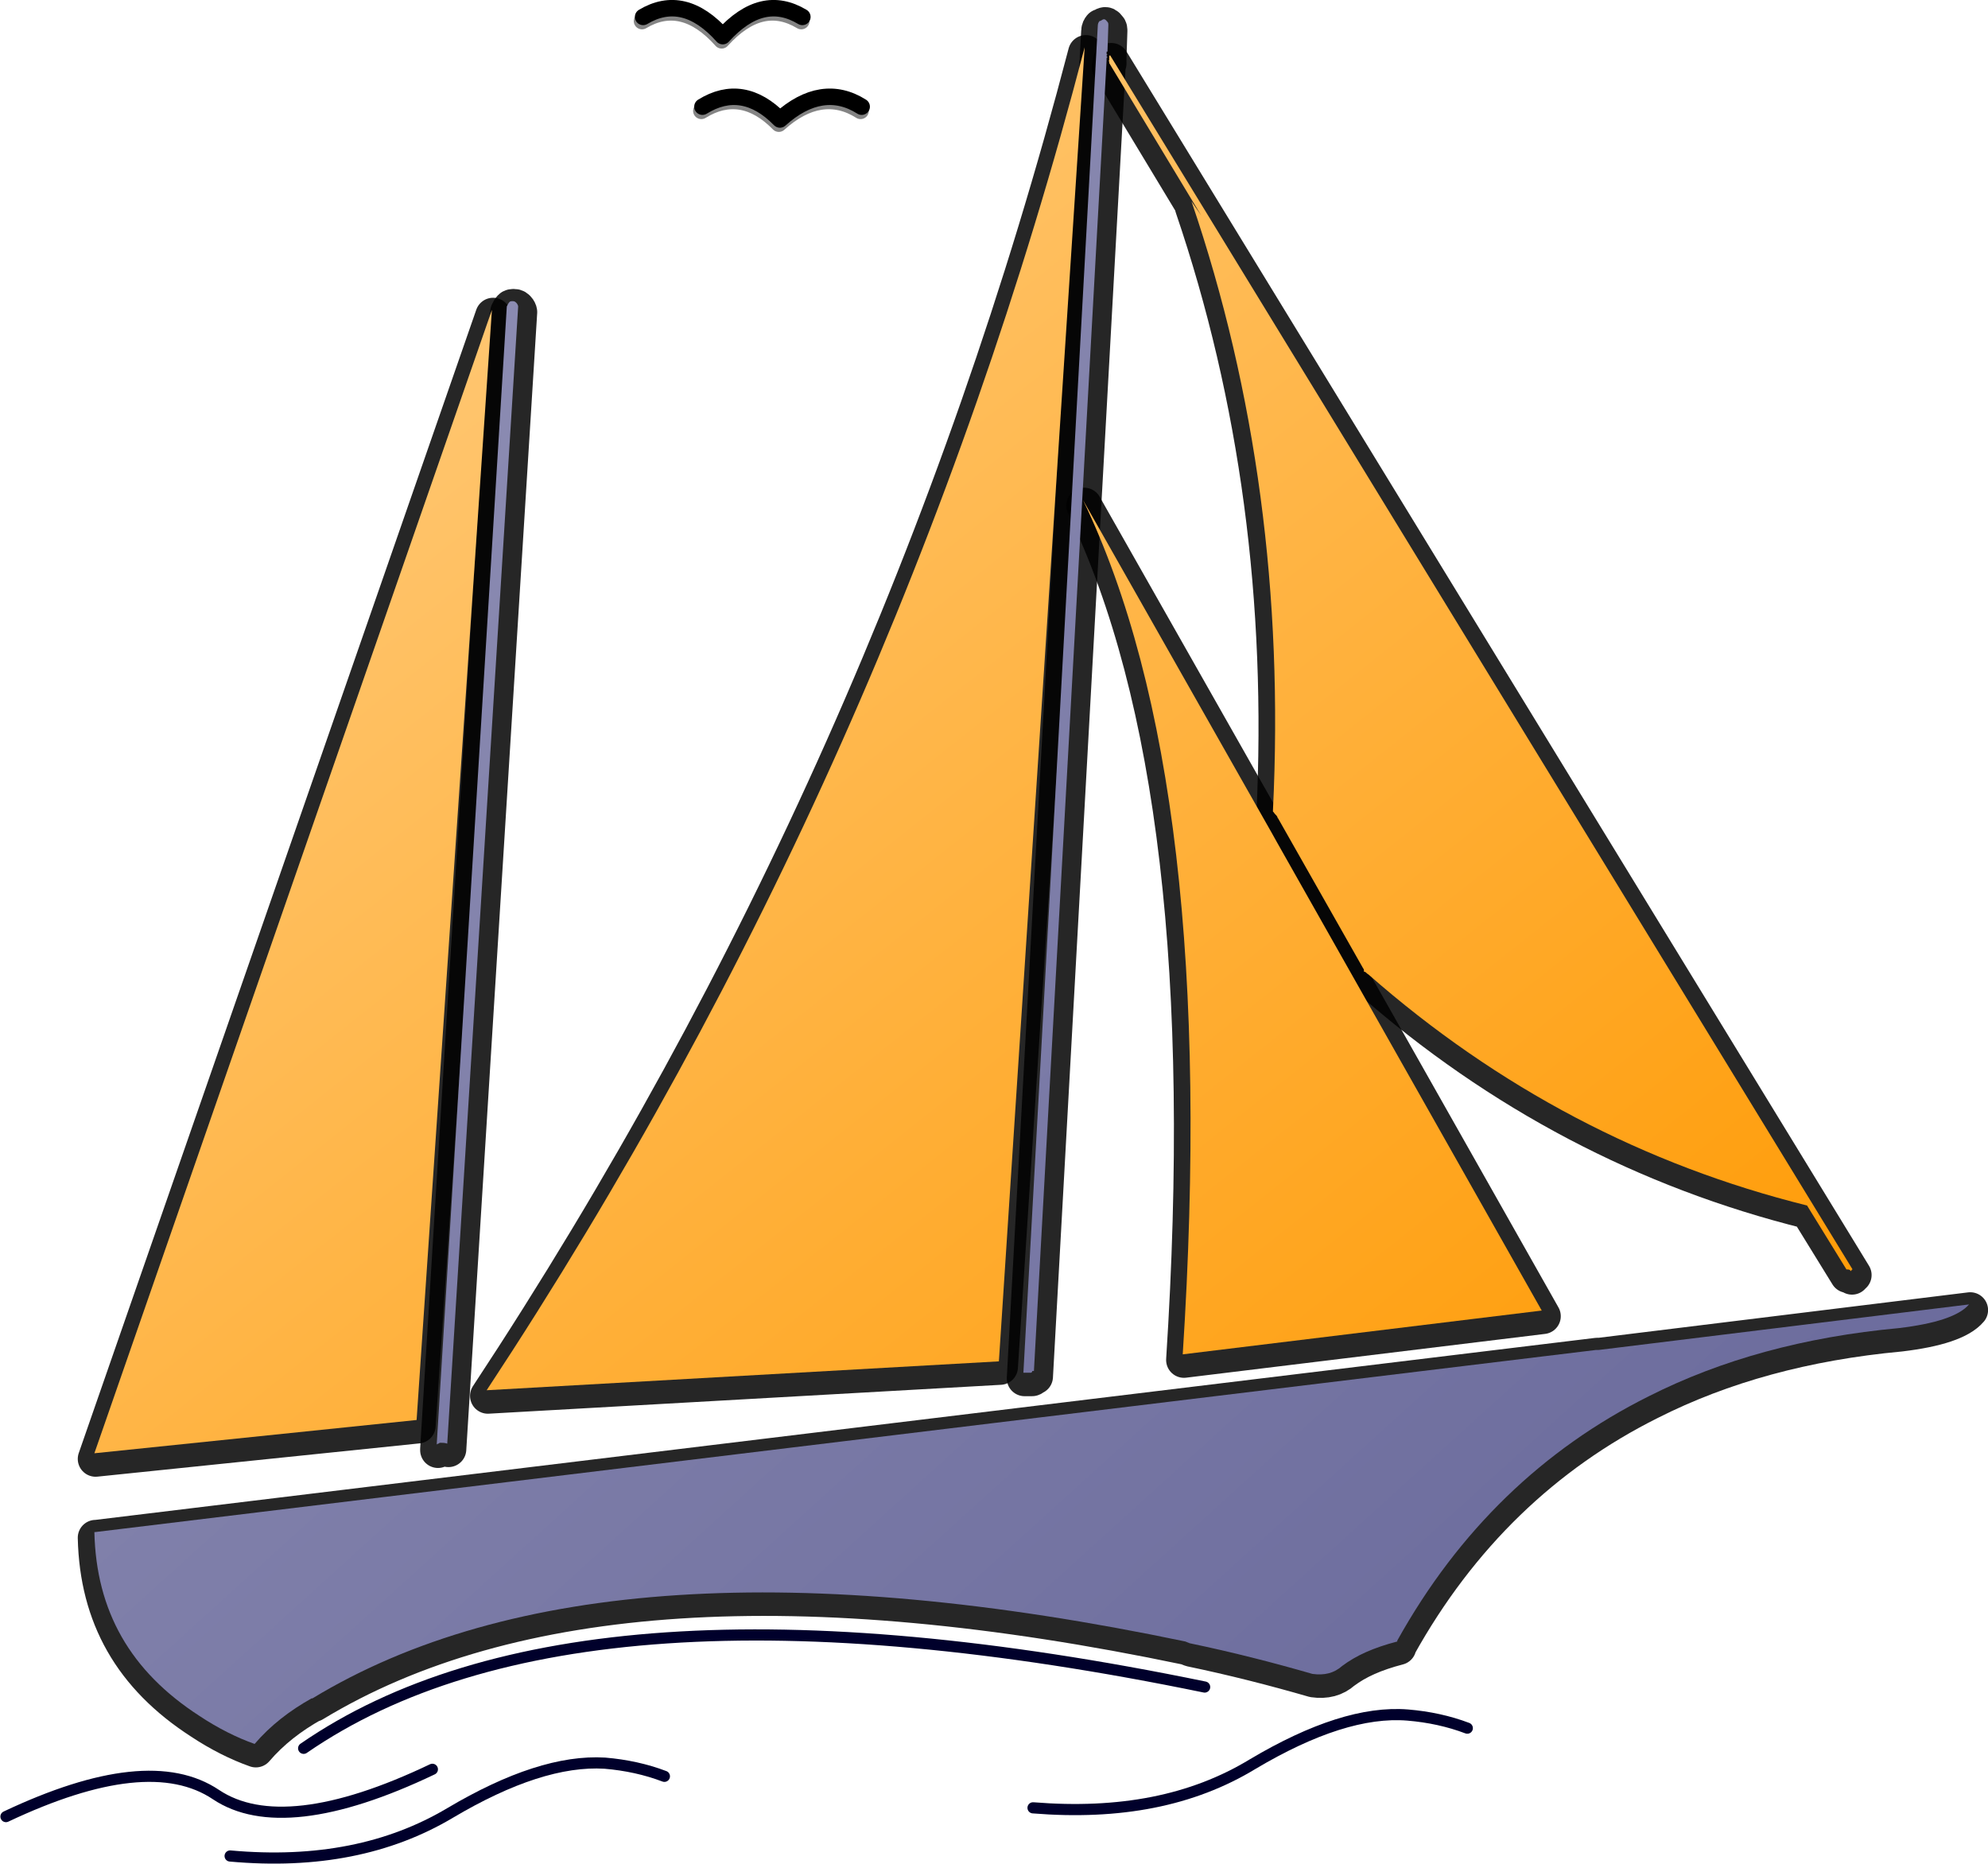
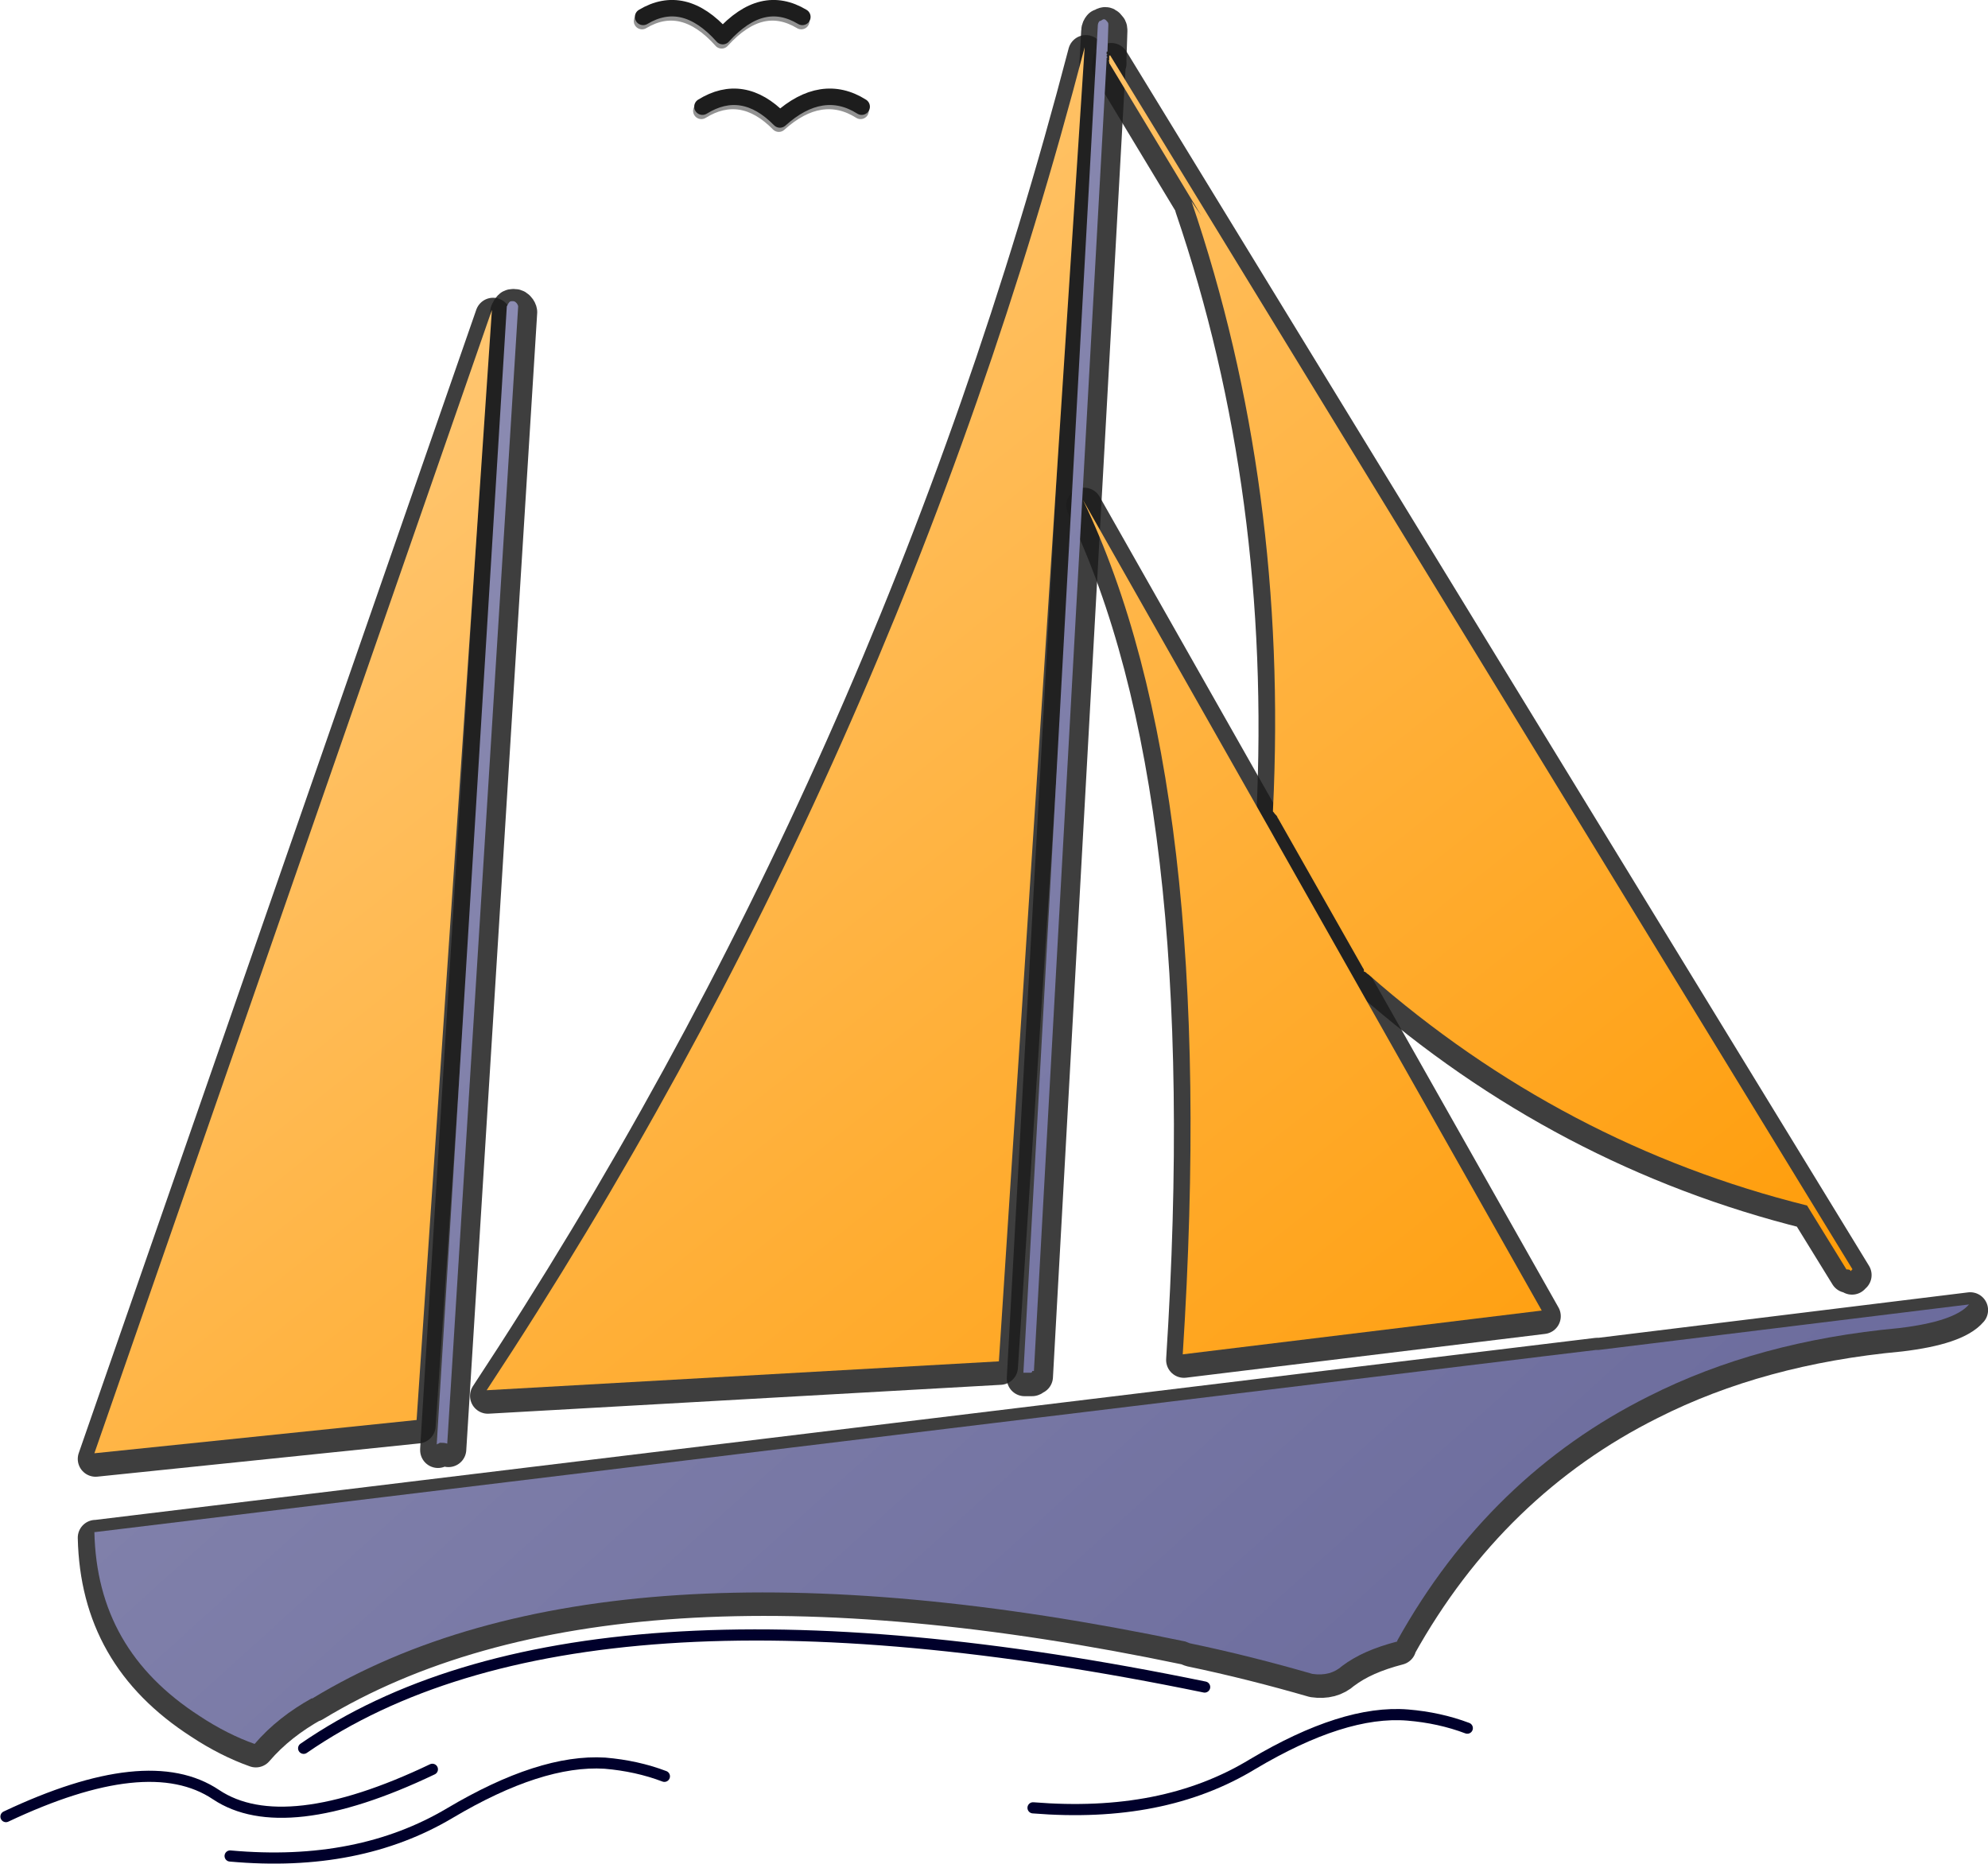
<svg xmlns="http://www.w3.org/2000/svg" xmlns:xlink="http://www.w3.org/1999/xlink" width="213.739" height="200.359" id="svg2896" version="1.1">
  <defs id="defs2898">
    <linearGradient id="linearGradient3910">
      <stop style="stop-color:#666699;stop-opacity:1;" offset="0" id="stop3912" />
      <stop style="stop-color:#ffffff;stop-opacity:1;" offset="1" id="stop3914" />
    </linearGradient>
    <linearGradient id="linearGradient3894">
      <stop style="stop-color:#ff9900;stop-opacity:1;" offset="0" id="stop3896" />
      <stop style="stop-color:#ffffff;stop-opacity:1;" offset="1" id="stop3898" />
    </linearGradient>
    <linearGradient xlink:href="#linearGradient3894" id="linearGradient3900" x1="962.807" y1="487.914" x2="239.323" y2="-422.628" gradientUnits="userSpaceOnUse" />
    <linearGradient xlink:href="#linearGradient3910" id="linearGradient3916" x1="996.753" y1="572.643" x2="-635.195" y2="-1226.594" gradientUnits="userSpaceOnUse" />
    <linearGradient xlink:href="#linearGradient3894" id="linearGradient5440" gradientUnits="userSpaceOnUse" x1="962.807" y1="487.914" x2="239.323" y2="-422.628" />
    <linearGradient xlink:href="#linearGradient3894" id="linearGradient5442" gradientUnits="userSpaceOnUse" x1="962.807" y1="487.914" x2="239.323" y2="-422.628" />
    <linearGradient xlink:href="#linearGradient3894" id="linearGradient5444" gradientUnits="userSpaceOnUse" x1="962.807" y1="487.914" x2="239.323" y2="-422.628" />
    <linearGradient xlink:href="#linearGradient3894" id="linearGradient5446" gradientUnits="userSpaceOnUse" x1="962.807" y1="487.914" x2="239.323" y2="-422.628" />
    <linearGradient xlink:href="#linearGradient3910" id="linearGradient5448" gradientUnits="userSpaceOnUse" x1="996.753" y1="572.643" x2="-635.195" y2="-1226.594" />
    <linearGradient xlink:href="#linearGradient3910" id="linearGradient5450" gradientUnits="userSpaceOnUse" x1="996.753" y1="572.643" x2="-635.195" y2="-1226.594" />
    <linearGradient xlink:href="#linearGradient3910" id="linearGradient5452" gradientUnits="userSpaceOnUse" x1="996.753" y1="572.643" x2="-635.195" y2="-1226.594" />
    <linearGradient id="linearGradient3910-9">
      <stop style="stop-color:#666699;stop-opacity:1;" offset="0" id="stop3912-4" />
      <stop style="stop-color:#666699;stop-opacity:0;" offset="1" id="stop3914-6" />
    </linearGradient>
    <linearGradient xlink:href="#linearGradient3910-9" id="linearGradient5452-6" gradientUnits="userSpaceOnUse" x1="996.753" y1="572.643" x2="-635.195" y2="-1226.594" />
  </defs>
  <g id="layer7" style="display:inline" transform="translate(-477.8717,-406.2371)">
-     <g id="g5704" style="fill:#000000;fill-opacity:0;stroke:#000000;stroke-width:10.394;stroke-linejoin:round;stroke-miterlimit:4;stroke-opacity:0.851;stroke-dasharray:none" transform="matrix(0.3688857,0,0,0.3688224,301.3556,383.1333)">
-       <g transform="translate(56,4.421875e-6)" style="fill:#000000;fill-opacity:0;stroke:#000000;stroke-width:10.394;stroke-linejoin:round;stroke-miterlimit:4;stroke-opacity:0.851;stroke-dasharray:none;display:inline" id="g3117-4">
-         <path style="fill:#000000;fill-opacity:0;stroke:#000000;stroke-width:10.394;stroke-linejoin:round;stroke-miterlimit:4;stroke-opacity:0.851;stroke-dasharray:none" id="path13-9" d="m 976.338,451.426 c 10.718,-1.278 17.603,-3.578 20.415,-6.898 l -107.942,13.272 h -0.511 -0.256 l -437.414,53.085 c 0,0 0,0 -0.256,0 0.512,22.97 10.464,40.575 30.624,53.594 5.365,3.564 10.974,6.375 16.082,8.164 4.588,-5.366 10.21,-9.698 16.586,-13.273 l 0,0 c 0.255,0 0.255,0 0.255,0 57.169,-34.699 142.142,-40.066 254.429,-16.584 l 1.275,0.511 c 12.255,2.55 24.25,5.609 35.733,8.931 3.565,0.51 6.376,-0.257 8.676,-2.301 4.076,-3.066 9.186,-5.352 16.072,-7.141 v -0.256 l 0,0 c 17.873,-32.155 42.62,-55.894 73.242,-71.199 21.183,-10.72 45.431,-17.357 72.99,-19.905 z" />
-         <path style="fill:#000000;fill-opacity:0;stroke:#000000;stroke-width:10.394;stroke-linejoin:round;stroke-miterlimit:4;stroke-opacity:0.851;stroke-dasharray:none" id="path17-8" d="m 573.379,152.59 c -0.255,-0.256 -0.511,-0.51 -1.011,-0.51 -0.512,0 -0.767,0 -1.021,0.254 -0.257,0.256 -0.511,0.768 -0.767,1.277 l -20.415,331.493 c 0,0 0,0 0,0.256 l 0,0 c 0.256,-0.256 0.51,-0.256 0.51,-0.256 0,0 0.257,-0.252 0.511,-0.252 0.769,0 1.268,0 2.033,0.252 l 20.671,-331.493 c 0,-0.256 -0.254,-0.765 -0.511,-1.021 z" />
-         <path style="fill:#000000;fill-opacity:0;stroke:#000000;stroke-width:10.394;stroke-linejoin:round;stroke-miterlimit:4;stroke-opacity:0.851;stroke-dasharray:none" id="path21-2" d="m 745.645,70.673 c -0.256,-0.257 -0.512,-0.768 -1.021,-0.768 -0.512,0 -0.768,0.511 -1.277,0.511 -0.256,0.257 -0.513,0.766 -0.513,1.277 l -21.69,392.743 c 0,0 0.254,0 0.51,0 0.511,0 1.021,0 1.533,0 0.254,0 0.254,0 0.511,-0.259 0,0 0,0 0,-0.246 0.256,0 0.512,0 0.512,0 l 0,0 21.181,-382.03 0,0 0,0 0,0 c 0,-0.511 0,-0.511 0,-0.511 0,0 0,0 0,-0.256 0,0 0,0 0.256,0 -0.256,-0.255 -0.256,-0.255 -0.256,-0.255 0,0 0,0 0.256,0 -0.256,-0.257 -0.256,-0.257 -0.256,-0.257 0,-0.254 0,-0.254 0.256,-0.511 -0.256,0 -0.256,0 -0.256,-0.257 l 0,0 c 0,0 0,0 0,-0.252 0,0 0,0 0.256,0 -0.256,0 -0.256,0 -0.256,-0.257 0,0 0,0 0.256,0 l 0.255,-7.653 c -0.002,-0.51 -0.002,-0.764 -0.257,-1.019 z" />
+     <g id="g5704" style="fill:#1d1d1d;fill-opacity:0;stroke:#1d1d1d;stroke-width:10.394;stroke-linejoin:round;stroke-miterlimit:4;stroke-opacity:0.851;stroke-dasharray:none" transform="matrix(0.3688857,0,0,0.3688224,301.3556,383.1333)">
+       <g transform="translate(56,4.421875e-6)" style="fill:#1d1d1d;fill-opacity:0;stroke:#1d1d1d;stroke-width:10.394;stroke-linejoin:round;stroke-miterlimit:4;stroke-opacity:0.851;stroke-dasharray:none;display:inline" id="g3117-4">
+         <path style="fill:#1d1d1d;fill-opacity:0;stroke:#1d1d1d;stroke-width:10.394;stroke-linejoin:round;stroke-miterlimit:4;stroke-opacity:0.851;stroke-dasharray:none" id="path13-9" d="m 976.338,451.426 c 10.718,-1.278 17.603,-3.578 20.415,-6.898 l -107.942,13.272 h -0.511 -0.256 l -437.414,53.085 c 0,0 0,0 -0.256,0 0.512,22.97 10.464,40.575 30.624,53.594 5.365,3.564 10.974,6.375 16.082,8.164 4.588,-5.366 10.21,-9.698 16.586,-13.273 l 0,0 c 0.255,0 0.255,0 0.255,0 57.169,-34.699 142.142,-40.066 254.429,-16.584 l 1.275,0.511 c 12.255,2.55 24.25,5.609 35.733,8.931 3.565,0.51 6.376,-0.257 8.676,-2.301 4.076,-3.066 9.186,-5.352 16.072,-7.141 v -0.256 l 0,0 c 17.873,-32.155 42.62,-55.894 73.242,-71.199 21.183,-10.72 45.431,-17.357 72.99,-19.905 z" />
+         <path style="fill:#1d1d1d;fill-opacity:0;stroke:#1d1d1d;stroke-width:10.394;stroke-linejoin:round;stroke-miterlimit:4;stroke-opacity:0.851;stroke-dasharray:none" id="path17-8" d="m 573.379,152.59 c -0.255,-0.256 -0.511,-0.51 -1.011,-0.51 -0.512,0 -0.767,0 -1.021,0.254 -0.257,0.256 -0.511,0.768 -0.767,1.277 l -20.415,331.493 c 0,0 0,0 0,0.256 l 0,0 c 0.256,-0.256 0.51,-0.256 0.51,-0.256 0,0 0.257,-0.252 0.511,-0.252 0.769,0 1.268,0 2.033,0.252 l 20.671,-331.493 c 0,-0.256 -0.254,-0.765 -0.511,-1.021 z" />
+         <path style="fill:#1d1d1d;fill-opacity:0;stroke:#1d1d1d;stroke-width:10.394;stroke-linejoin:round;stroke-miterlimit:4;stroke-opacity:0.851;stroke-dasharray:none" id="path21-2" d="m 745.645,70.673 c -0.256,-0.257 -0.512,-0.768 -1.021,-0.768 -0.512,0 -0.768,0.511 -1.277,0.511 -0.256,0.257 -0.513,0.766 -0.513,1.277 l -21.69,392.743 c 0,0 0.254,0 0.51,0 0.511,0 1.021,0 1.533,0 0.254,0 0.254,0 0.511,-0.259 0,0 0,0 0,-0.246 0.256,0 0.512,0 0.512,0 l 0,0 21.181,-382.03 0,0 0,0 0,0 c 0,-0.511 0,-0.511 0,-0.511 0,0 0,0 0,-0.256 0,0 0,0 0.256,0 -0.256,-0.255 -0.256,-0.255 -0.256,-0.255 0,0 0,0 0.256,0 -0.256,-0.257 -0.256,-0.257 -0.256,-0.257 0,-0.254 0,-0.254 0.256,-0.511 -0.256,0 -0.256,0 -0.256,-0.257 l 0,0 c 0,0 0,0 0,-0.252 0,0 0,0 0.256,0 -0.256,0 -0.256,0 -0.256,-0.257 0,0 0,0 0.256,0 l 0.255,-7.653 c -0.002,-0.51 -0.002,-0.764 -0.257,-1.019 z" />
      </g>
-       <g transform="translate(56,4.421875e-6)" style="fill:#000000;fill-opacity:0;stroke:#000000;stroke-width:10.394;stroke-linejoin:round;stroke-miterlimit:4;stroke-opacity:0.851;stroke-dasharray:none;display:inline" id="g3111-4">
-         <path style="fill:#000000;fill-opacity:0;stroke:#000000;stroke-width:10.394;stroke-linejoin:round;stroke-miterlimit:4;stroke-opacity:0.851;stroke-dasharray:none;display:inline" id="path11-5" d="m 794.896,309.538 -1.277,-2.299 -55.127,-97.236 c 26.547,55.128 36.243,138.066 29.092,249.076 l 104.632,-12.764 -77.32,-136.777 z" />
-         <path style="fill:#000000;fill-opacity:0;stroke:#000000;stroke-width:10.394;stroke-linejoin:round;stroke-miterlimit:4;stroke-opacity:0.851;stroke-dasharray:none;display:inline" id="path15-2" d="m 714.001,461.122 25.001,-383.053 c -36.487,139.854 -94.424,270.257 -174.297,391.473 l 149.296,-8.42 z" />
-         <path style="fill:#000000;fill-opacity:0;stroke:#000000;stroke-width:10.394;stroke-linejoin:round;stroke-miterlimit:4;stroke-opacity:0.851;stroke-dasharray:none;display:inline" id="path19-9" d="m 544.289,478.215 0,0 21.947,-323.581 -115.862,333.28 93.915,-9.699 z" />
-         <path style="fill:#000000;fill-opacity:0;stroke:#000000;stroke-width:10.394;stroke-linejoin:round;stroke-miterlimit:4;stroke-opacity:0.851;stroke-dasharray:none;display:inline" id="path25-9" d="m 746.401,80.369 0,0 -0.246,0.254 0,0 v 0.257 l 0,0 v 0.255 l 0,0 v 0.256 l 0,0 v 0.511 l -0.255,0.257 h 0.255 l 0,0 v 0.254 l 0,0 v 0.256 l 0,0 26.794,44.396 -2.813,-4.075 0,0 c 18.883,55.369 26.803,114.84 23.738,177.611 l 0,0 c 0,0.251 0,0.251 0,0.251 l 0.254,0.256 c 0.257,0.512 0.768,0.766 1.021,1.277 0,0 0,0.256 0.256,0.512 l 24.749,43.642 c 0.254,0.256 0.254,0.511 0.254,1.023 h 0.257 l 0,0 c 0.511,0.251 0.511,0.508 1.021,0.765 37.767,33.178 80.64,55.627 127.859,67.366 l 11.479,18.628 c 0.504,0 1.017,0 1.271,0.509 0.256,-0.254 0.256,-0.509 0.512,-0.509 L 746.401,80.369 z" />
+       <g transform="translate(56,4.421875e-6)" style="fill:#1d1d1d;fill-opacity:0;stroke:#1d1d1d;stroke-width:10.394;stroke-linejoin:round;stroke-miterlimit:4;stroke-opacity:0.851;stroke-dasharray:none;display:inline" id="g3111-4">
+         <path style="fill:#1d1d1d;fill-opacity:0;stroke:#1d1d1d;stroke-width:10.394;stroke-linejoin:round;stroke-miterlimit:4;stroke-opacity:0.851;stroke-dasharray:none;display:inline" id="path11-5" d="m 794.896,309.538 -1.277,-2.299 -55.127,-97.236 c 26.547,55.128 36.243,138.066 29.092,249.076 l 104.632,-12.764 -77.32,-136.777 z" />
+         <path style="fill:#1d1d1d;fill-opacity:0;stroke:#1d1d1d;stroke-width:10.394;stroke-linejoin:round;stroke-miterlimit:4;stroke-opacity:0.851;stroke-dasharray:none;display:inline" id="path15-2" d="m 714.001,461.122 25.001,-383.053 c -36.487,139.854 -94.424,270.257 -174.297,391.473 l 149.296,-8.42 z" />
+         <path style="fill:#1d1d1d;fill-opacity:0;stroke:#1d1d1d;stroke-width:10.394;stroke-linejoin:round;stroke-miterlimit:4;stroke-opacity:0.851;stroke-dasharray:none;display:inline" id="path19-9" d="m 544.289,478.215 0,0 21.947,-323.581 -115.862,333.28 93.915,-9.699 z" />
+         <path style="fill:#1d1d1d;fill-opacity:0;stroke:#1d1d1d;stroke-width:10.394;stroke-linejoin:round;stroke-miterlimit:4;stroke-opacity:0.851;stroke-dasharray:none;display:inline" id="path25-9" d="m 746.401,80.369 0,0 -0.246,0.254 0,0 v 0.257 l 0,0 v 0.255 l 0,0 v 0.256 l 0,0 v 0.511 l -0.255,0.257 h 0.255 l 0,0 v 0.254 l 0,0 v 0.256 l 0,0 26.794,44.396 -2.813,-4.075 0,0 c 18.883,55.369 26.803,114.84 23.738,177.611 l 0,0 c 0,0.251 0,0.251 0,0.251 l 0.254,0.256 c 0.257,0.512 0.768,0.766 1.021,1.277 0,0 0,0.256 0.256,0.512 l 24.749,43.642 c 0.254,0.256 0.254,0.511 0.254,1.023 h 0.257 l 0,0 c 0.511,0.251 0.511,0.508 1.021,0.765 37.767,33.178 80.64,55.627 127.859,67.366 l 11.479,18.628 c 0.504,0 1.017,0 1.271,0.509 0.256,-0.254 0.256,-0.509 0.512,-0.509 L 746.401,80.369 z" />
      </g>
    </g>
  </g>
  <g id="layer1" style="display:inline" transform="translate(-477.8717,-406.2371)">
    <path id="path9" d="m 614.637,495.843 0,0 0.471,0.848 -0.471,-0.848 z" />
    <g id="g3117" style="fill:url(#linearGradient3916);fill-opacity:1" transform="matrix(0.3688857,0,0,0.3688224,321.8824,382.5263)">
      <path d="m 976.338,451.426 c 10.718,-1.278 17.603,-3.578 20.415,-6.898 l -107.942,13.272 h -0.511 -0.256 l -437.414,53.085 c 0,0 0,0 -0.256,0 0.512,22.97 10.464,40.575 30.624,53.594 5.365,3.564 10.974,6.375 16.082,8.164 4.588,-5.366 10.21,-9.698 16.586,-13.273 l 0,0 c 0.255,0 0.255,0 0.255,0 57.169,-34.699 142.142,-40.066 254.429,-16.584 l 1.275,0.511 c 12.255,2.55 24.25,5.609 35.733,8.931 3.565,0.51 6.376,-0.257 8.676,-2.301 4.076,-3.066 9.186,-5.352 16.072,-7.141 v -0.256 l 0,0 c 17.873,-32.155 42.62,-55.894 73.242,-71.199 21.183,-10.72 45.431,-17.357 72.99,-19.905 z" id="path13" style="fill:url(#linearGradient5448);fill-opacity:1" />
      <path d="m 573.379,152.59 c -0.255,-0.256 -0.511,-0.51 -1.011,-0.51 -0.512,0 -0.767,0 -1.021,0.254 -0.257,0.256 -0.511,0.768 -0.767,1.277 l -20.415,331.493 c 0,0 0,0 0,0.256 l 0,0 c 0.256,-0.256 0.51,-0.256 0.51,-0.256 0,0 0.257,-0.252 0.511,-0.252 0.769,0 1.268,0 2.033,0.252 l 20.671,-331.493 c 0,-0.256 -0.254,-0.765 -0.511,-1.021 z" id="path17" style="fill:url(#linearGradient5450);fill-opacity:1" />
      <path d="m 745.645,70.673 c -0.256,-0.257 -0.512,-0.768 -1.021,-0.768 -0.512,0 -0.768,0.511 -1.277,0.511 -0.256,0.257 -0.513,0.766 -0.513,1.277 l -21.69,392.743 c 0,0 0.254,0 0.51,0 0.511,0 1.021,0 1.533,0 0.254,0 0.254,0 0.511,-0.259 0,0 0,0 0,-0.246 0.256,0 0.512,0 0.512,0 l 0,0 21.181,-382.03 0,0 0,0 0,0 c 0,-0.511 0,-0.511 0,-0.511 0,0 0,0 0,-0.256 0,0 0,0 0.256,0 -0.256,-0.255 -0.256,-0.255 -0.256,-0.255 0,0 0,0 0.256,0 -0.256,-0.257 -0.256,-0.257 -0.256,-0.257 0,-0.254 0,-0.254 0.256,-0.511 -0.256,0 -0.256,0 -0.256,-0.257 l 0,0 c 0,0 0,0 0,-0.252 0,0 0,0 0.256,0 -0.256,0 -0.256,0 -0.256,-0.257 0,0 0,0 0.256,0 l 0.255,-7.653 c -0.002,-0.51 -0.002,-0.764 -0.257,-1.019 z" id="path21" style="fill:url(#linearGradient5452);fill-opacity:1" />
    </g>
    <path id="path23" d="m 597.128,411.979 v 0.095 h 0.091 l -0.091,-0.095 z" />
-     <polyline id="polyline27" points="     485.731,510.312 485.475,510.312 485.221,510.312 484.965,510.312    " style="fill:none;stroke:#000000;stroke-width:0;stroke-linecap:round;stroke-linejoin:round" transform="matrix(0.3688857,0,0,0.3688224,470.5724,363.1587)" />
-     <line id="line29" y2="558.903" x2="522.663" y1="558.903" x1="522.663" style="fill:none;stroke:#000000;stroke-width:0;stroke-linecap:round;stroke-linejoin:round" />
-     <polyline id="polyline31" points="     390.54,359.751 390.54,359.751 391.817,362.05    " style="fill:none;stroke:#000000;stroke-width:0;stroke-linecap:round;stroke-linejoin:round" transform="matrix(0.3688857,0,0,0.3688224,470.5724,363.1587)" />
+     <polyline id="polyline27" points="     485.731,510.312 485.475,510.312 485.221,510.312 484.965,510.312    " style="fill:none;stroke:#1d1d1d;stroke-width:0;stroke-linecap:round;stroke-linejoin:round" transform="matrix(0.3688857,0,0,0.3688224,470.5724,363.1587)" />
+     <line id="line29" y2="558.903" x2="522.663" y1="558.903" x1="522.663" style="fill:none;stroke:#1d1d1d;stroke-width:0;stroke-linecap:round;stroke-linejoin:round" />
+     <polyline id="polyline31" points="     390.54,359.751 390.54,359.751 391.817,362.05    " style="fill:none;stroke:#1d1d1d;stroke-width:0;stroke-linecap:round;stroke-linejoin:round" transform="matrix(0.3688857,0,0,0.3688224,470.5724,363.1587)" />
    <g id="layer3" style="display:inline">
      <g id="g33" transform="matrix(0.3688857,0,0,0.3688224,470.5724,363.1587)" style="fill:none;stroke:#00002b;stroke-width:2.711">
        <path style="fill:none;stroke:#00002b;stroke-width:3.253;stroke-linecap:round;stroke-linejoin:round" d="m 213.43,634.596 c -5.353,-2.045 -11.229,-3.323 -17.348,-3.834 -12.509,-0.767 -27.56,4.088 -45.177,14.552 -17.605,10.464 -38.786,14.796 -64.046,12.508" id="path35" />
        <path style="fill:none;stroke:#00002b;stroke-width:3.253;stroke-linecap:round;stroke-linejoin:round" d="m 145.807,632.551 c -28.834,13.785 -50.016,16.084 -63.033,7.4 -13.273,-8.934 -33.689,-6.634 -61.247,6.385" id="path37" />
        <path style="fill:none;stroke:#00002b;stroke-width:3.253;stroke-linecap:round;stroke-linejoin:round" d="M 370.891,608.569 C 249.419,583.557 161.881,589.422 108.289,626.431" id="path39" />
        <path style="fill:none;stroke:#00002b;stroke-width:3.253;stroke-linecap:round;stroke-linejoin:round" d="m 447.443,620.555 c -5.354,-2.034 -11.229,-3.31 -17.351,-3.819 -12.506,-1.022 -27.557,3.819 -45.171,14.282 -17.607,10.72 -38.791,14.809 -64.048,12.763" id="path41" />
      </g>
    </g>
  </g>
  <g id="layer4" style="display:inline" transform="translate(-477.8717,-406.2371)">
    <g id="g3111" style="fill:url(#linearGradient3900);fill-opacity:1" transform="matrix(0.3688857,0,0,0.3688224,321.8824,382.5263)">
      <path d="m 794.896,309.538 -1.277,-2.299 -55.127,-97.236 c 26.547,55.128 36.243,138.066 29.092,249.076 l 104.632,-12.764 -77.32,-136.777 z" id="path11" style="fill:url(#linearGradient5440);fill-opacity:1;display:inline" />
      <path d="m 714.001,461.122 25.001,-383.053 c -36.487,139.854 -94.424,270.257 -174.297,391.473 l 149.296,-8.42 z" id="path15" style="fill:url(#linearGradient5442);fill-opacity:1;display:inline" />
      <path d="m 544.289,478.215 0,0 21.947,-323.581 -115.862,333.28 93.915,-9.699 z" id="path19" style="fill:url(#linearGradient5444);fill-opacity:1;display:inline" />
      <path d="m 746.401,80.369 0,0 -0.246,0.254 0,0 v 0.257 l 0,0 v 0.255 l 0,0 v 0.256 l 0,0 v 0.511 l -0.255,0.257 h 0.255 l 0,0 v 0.254 l 0,0 v 0.256 l 0,0 26.794,44.396 -2.813,-4.075 0,0 c 18.883,55.369 26.803,114.84 23.738,177.611 l 0,0 c 0,0.251 0,0.251 0,0.251 l 0.254,0.256 c 0.257,0.512 0.768,0.766 1.021,1.277 0,0 0,0.256 0.256,0.512 l 24.749,43.642 c 0.254,0.256 0.254,0.511 0.254,1.023 h 0.257 l 0,0 c 0.511,0.251 0.511,0.508 1.021,0.765 37.767,33.178 80.64,55.627 127.859,67.366 l 11.479,18.628 c 0.504,0 1.017,0 1.271,0.509 0.256,-0.254 0.256,-0.509 0.512,-0.509 L 746.401,80.369 z" id="path25" style="fill:url(#linearGradient5446);fill-opacity:1;display:inline" />
    </g>
  </g>
  <g id="layer2" style="display:inline" transform="translate(-477.8717,-406.2371)">
    <g id="g43" transform="matrix(0.2251285,0,0,0.2250899,506.4934,370.85)">
-       <path style="fill:none;stroke:#000000;stroke-width:7.862;stroke-linecap:round;stroke-linejoin:round" d="m 284.374,208.167 c -12.495,-7.919 -25.77,-5.874 -39.044,6.12 -11.74,-11.994 -24.246,-14.039 -36.998,-6.12" id="path45" />
-       <path style="fill:none;stroke:#000000;stroke-width:7.862;stroke-linecap:round;stroke-linejoin:round" d="m 256.05,165.293 c -12.762,-7.653 -25.269,-4.855 -38.021,9.185 -12.506,-14.04 -25.27,-16.838 -38.032,-9.185" id="path47" />
+       <path style="fill:none;stroke:#1d1d1d;stroke-width:7.862;stroke-linecap:round;stroke-linejoin:round" d="m 284.374,208.167 c -12.495,-7.919 -25.77,-5.874 -39.044,6.12 -11.74,-11.994 -24.246,-14.039 -36.998,-6.12" id="path45" />
+       <path style="fill:none;stroke:#1d1d1d;stroke-width:7.862;stroke-linecap:round;stroke-linejoin:round" d="m 256.05,165.293 c -12.762,-7.653 -25.269,-4.855 -38.021,9.185 -12.506,-14.04 -25.27,-16.838 -38.032,-9.185" id="path47" />
    </g>
-     <g style="stroke:#000000;stroke-width:2.711;stroke-opacity:0.481;display:inline" id="g43-2" transform="matrix(0.2251285,0,0,0.2250899,506.3755,371.3001)">
-       <path style="fill:none;stroke:#000000;stroke-width:7.862;stroke-linecap:round;stroke-linejoin:round;stroke-opacity:0.481" d="m 284.374,208.167 c -12.495,-7.919 -25.77,-5.874 -39.044,6.12 -11.74,-11.994 -24.246,-14.039 -36.998,-6.12" id="path45-6" />
-       <path style="fill:none;stroke:#000000;stroke-width:7.862;stroke-linecap:round;stroke-linejoin:round;stroke-opacity:0.481" d="m 256.05,165.293 c -12.762,-7.653 -25.269,-4.855 -38.021,9.185 -12.506,-14.04 -25.27,-16.838 -38.032,-9.185" id="path47-0" />
+     <g style="stroke:#1d1d1d;stroke-width:2.711;stroke-opacity:0.481;display:inline" id="g43-2" transform="matrix(0.2251285,0,0,0.2250899,506.3755,371.3001)">
+       <path style="fill:none;stroke:#1d1d1d;stroke-width:7.862;stroke-linecap:round;stroke-linejoin:round;stroke-opacity:0.481" d="m 284.374,208.167 c -12.495,-7.919 -25.77,-5.874 -39.044,6.12 -11.74,-11.994 -24.246,-14.039 -36.998,-6.12" id="path45-6" />
+       <path style="fill:none;stroke:#1d1d1d;stroke-width:7.862;stroke-linecap:round;stroke-linejoin:round;stroke-opacity:0.481" d="m 256.05,165.293 c -12.762,-7.653 -25.269,-4.855 -38.021,9.185 -12.506,-14.04 -25.27,-16.838 -38.032,-9.185" id="path47-0" />
    </g>
  </g>
  <g id="layer5" style="display:inline" transform="translate(-477.8717,-406.2371)" />
  <g id="layer6" style="display:inline" transform="translate(-477.8717,-406.2371)" />
</svg>
